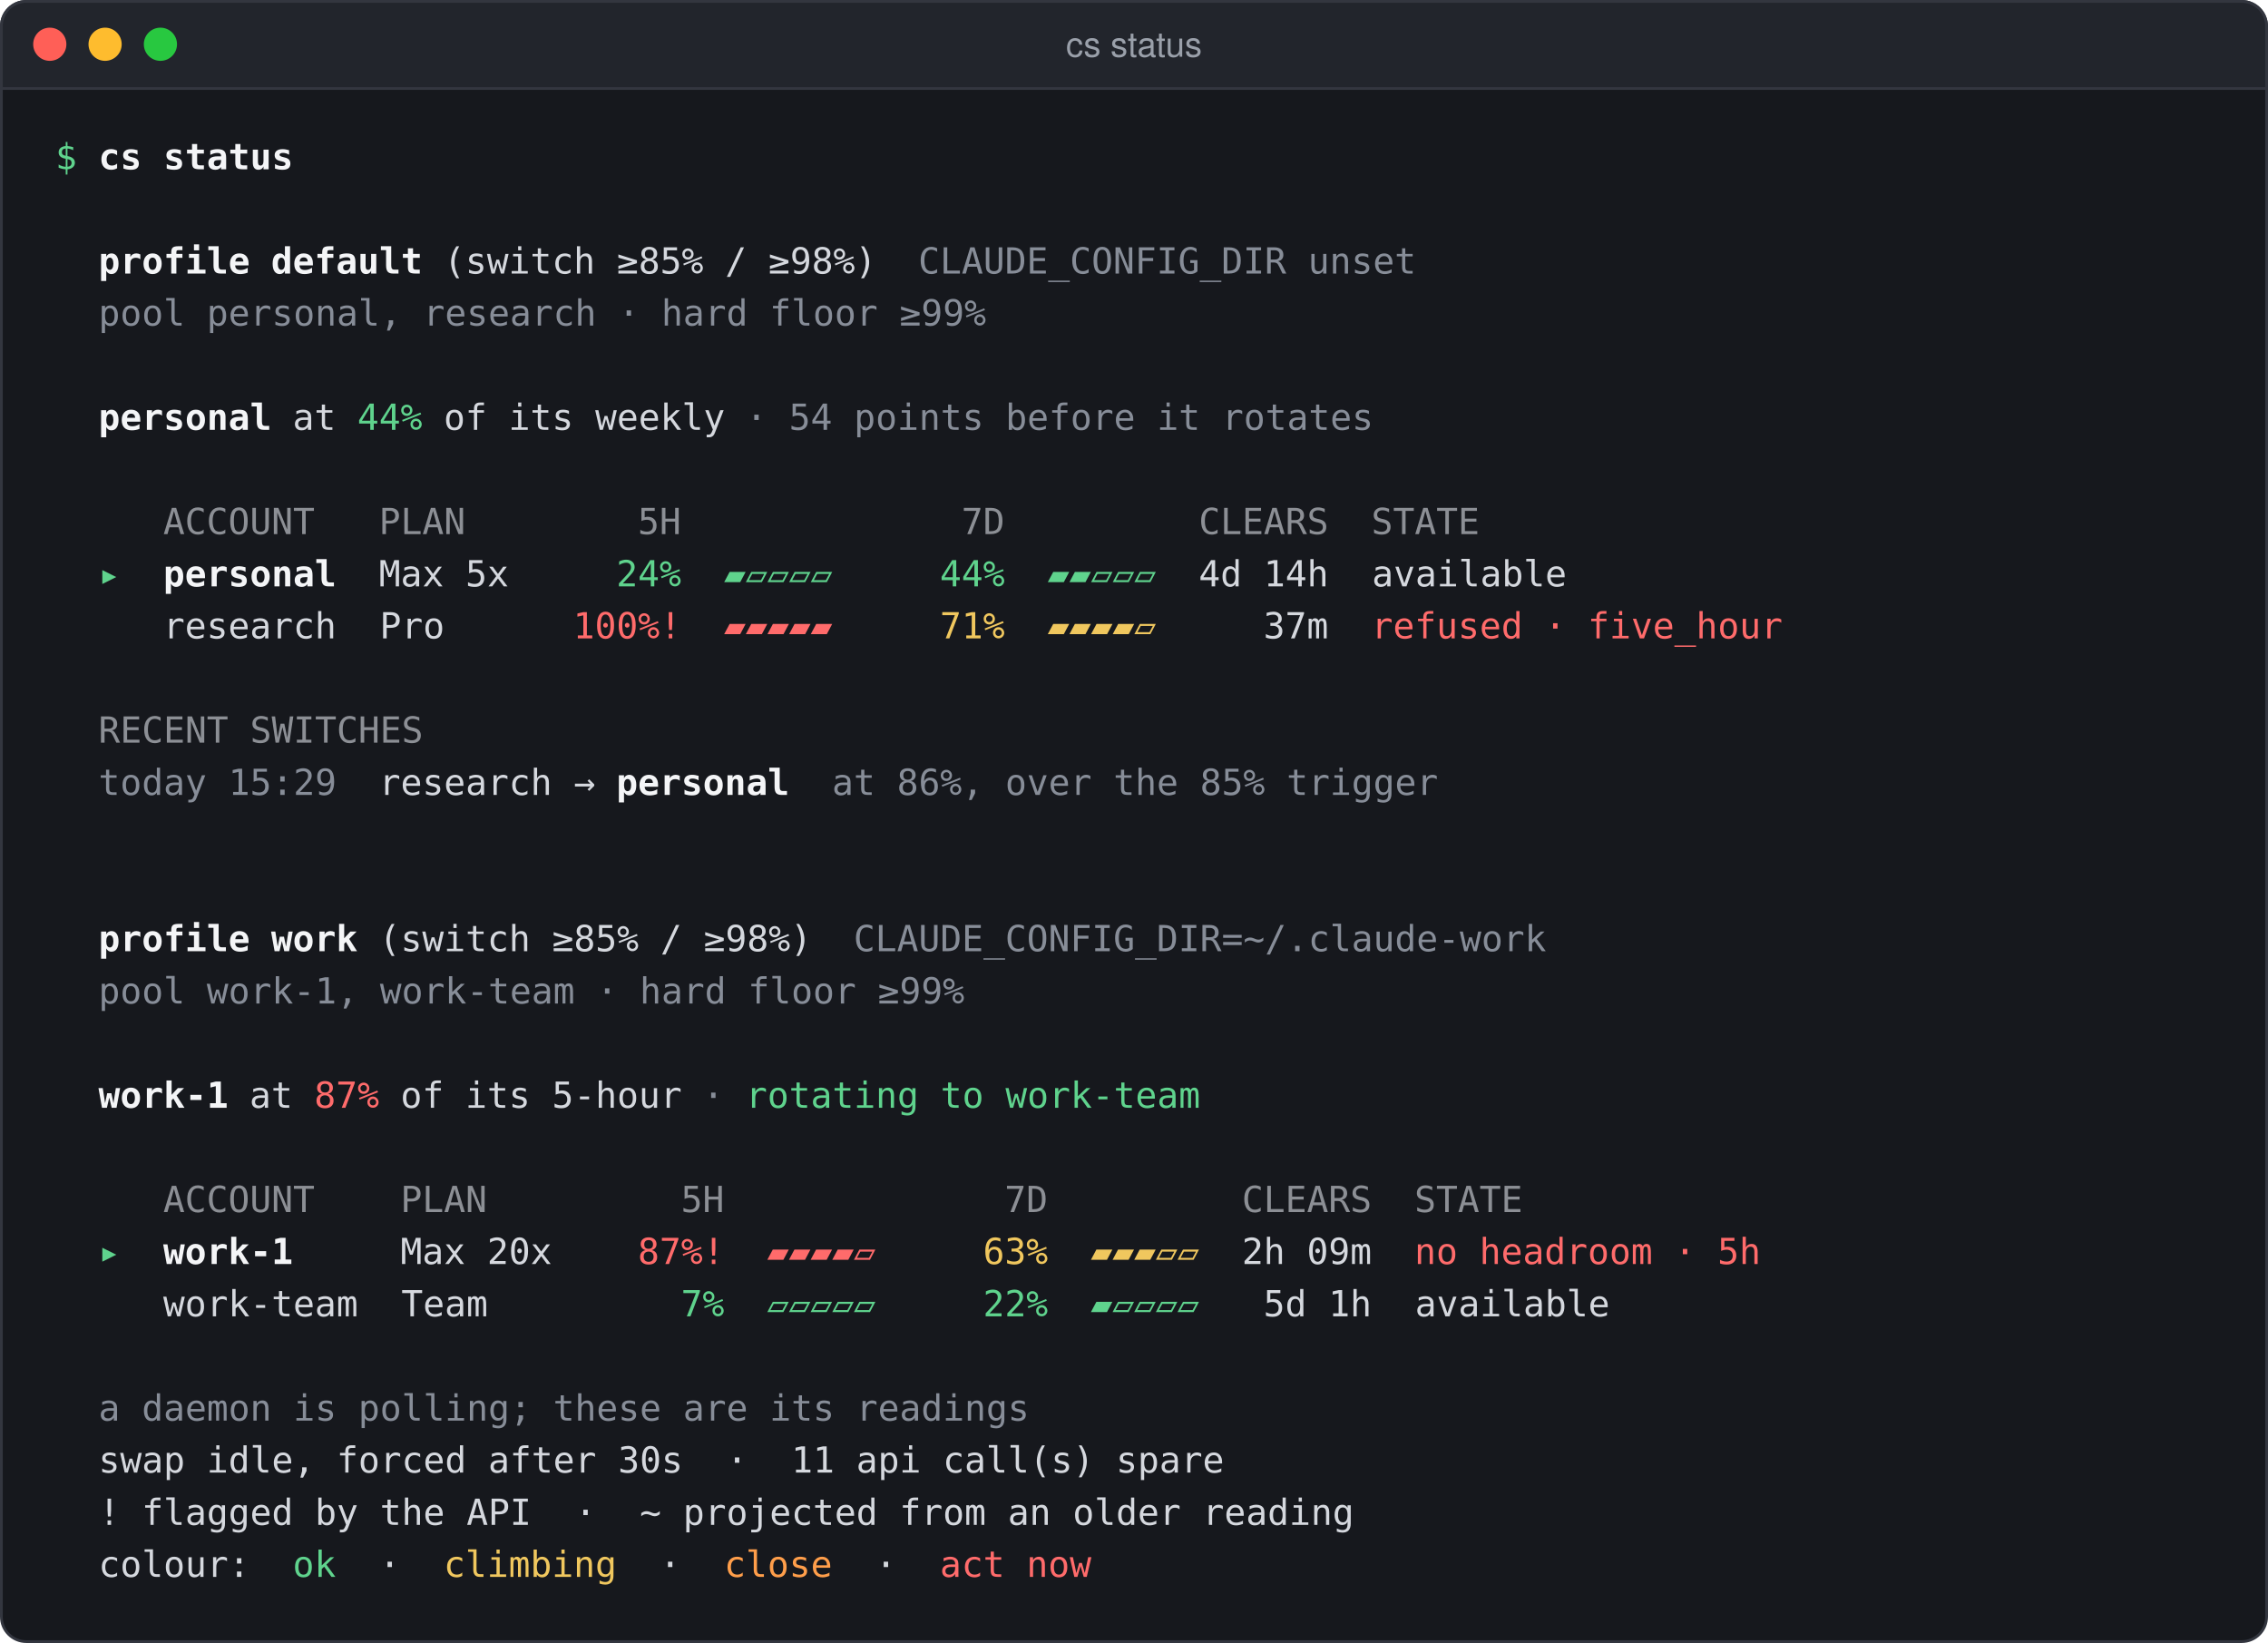
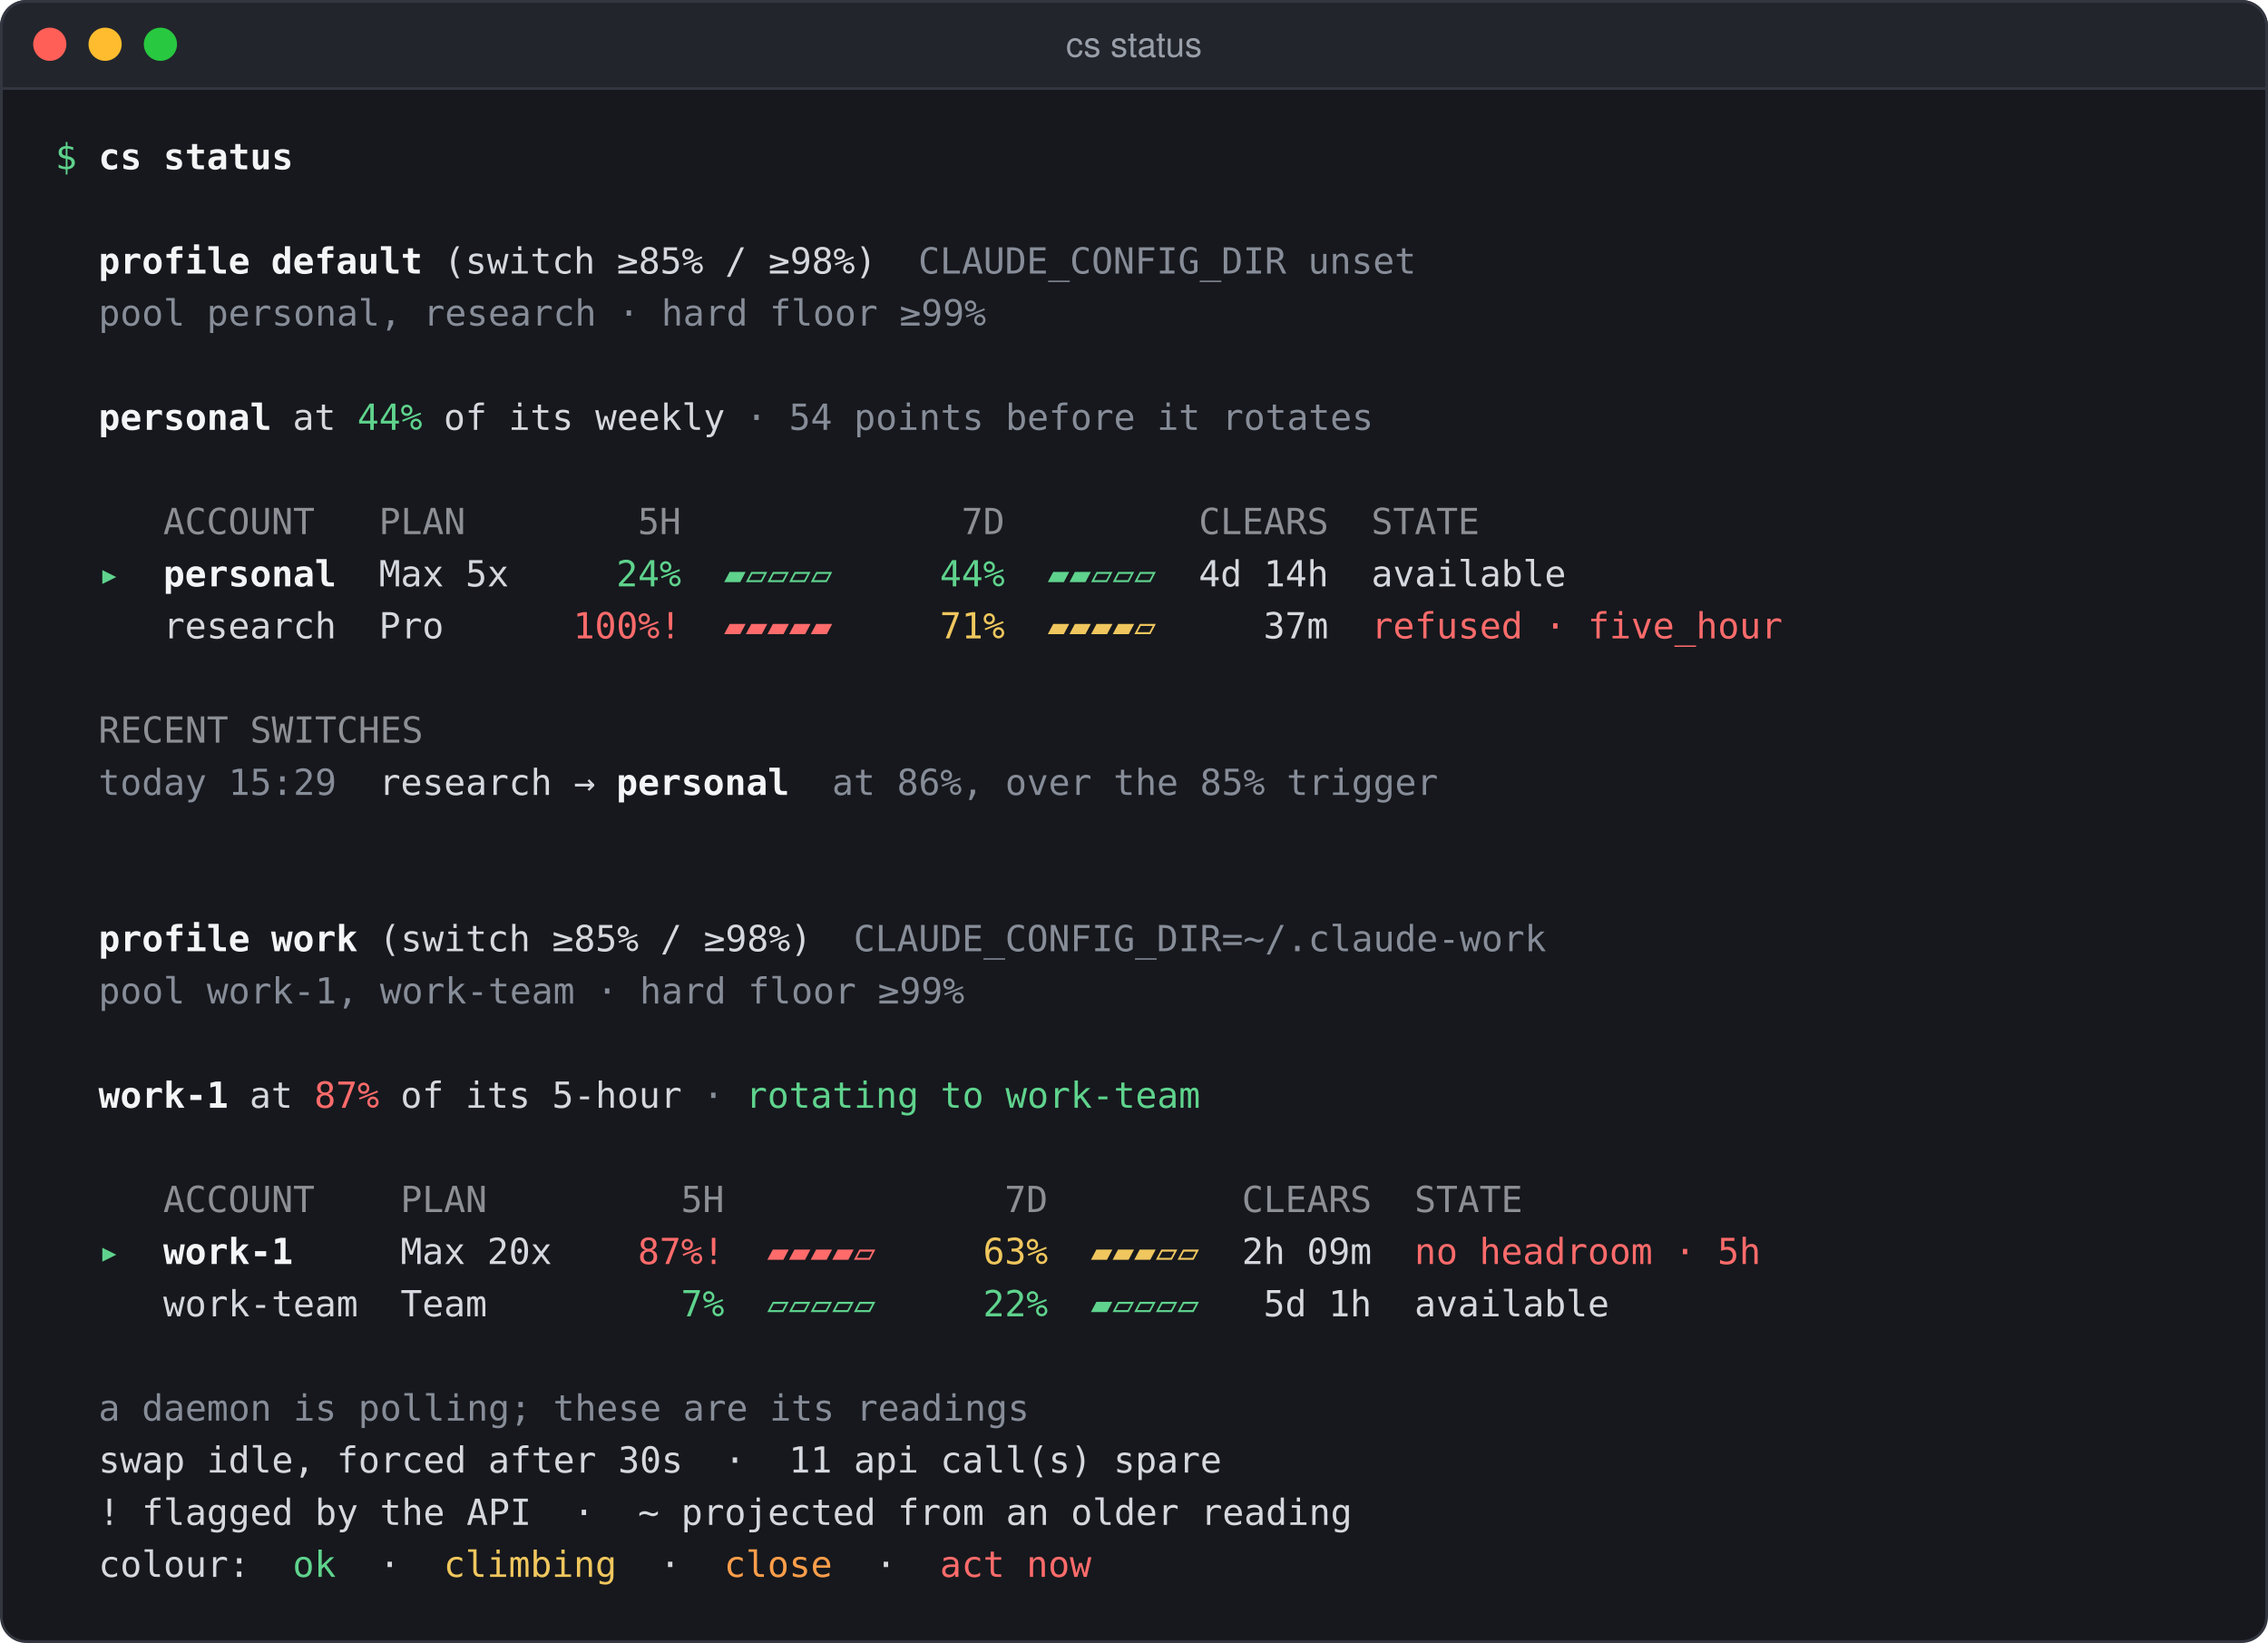
<svg xmlns="http://www.w3.org/2000/svg" width="820" height="594" viewBox="0 0 820 594" role="img" aria-label="cs status">
  <rect x="0.5" y="0.5" width="819" height="593" rx="9" fill="#16181d" stroke="#33363f" />
  <path d="M0.5 32 V9.5 a9 9 0 0 1 9 -9 H810.5 a9 9 0 0 1 9 9 V32 Z" fill="#22252c" stroke="#33363f" />
  <circle cx="18" cy="16.0" r="6" fill="#ff5f57" />
  <circle cx="38" cy="16.0" r="6" fill="#febc2e" />
  <circle cx="58" cy="16.0" r="6" fill="#28c840" />
  <text x="410.0" y="20.5" text-anchor="middle" fill="#9aa0aa" font-family="-apple-system, BlinkMacSystemFont, Segoe UI, Helvetica, Arial, sans-serif" font-size="12.5">cs status</text>
  <g font-family="ui-monospace, SFMono-Regular, Menlo, Consolas, 'DejaVu Sans Mono', 'Liberation Mono', monospace" font-size="13.0" fill="#d5d8de" xml:space="preserve">
    <text x="20.0" y="61.2" fill="#5fd38d" textLength="7.8" lengthAdjust="spacingAndGlyphs">$</text>
    <text x="35.6" y="61.2" fill="#f4f5f7" font-weight="700" textLength="70.2" lengthAdjust="spacingAndGlyphs">cs status</text>
    <text x="35.6" y="98.9" fill="#f4f5f7" font-weight="700" textLength="54.6" lengthAdjust="spacingAndGlyphs">profile</text>
    <text x="98.0" y="98.9" fill="#f4f5f7" font-weight="700" textLength="54.6" lengthAdjust="spacingAndGlyphs">default</text>
    <text x="160.4" y="98.9" textLength="156.0" lengthAdjust="spacingAndGlyphs">(switch ≥85% / ≥98%)</text>
    <text x="332.0" y="98.9" fill="#878d98" textLength="179.4" lengthAdjust="spacingAndGlyphs">CLAUDE_CONFIG_DIR unset</text>
    <text x="35.6" y="117.7" fill="#878d98" textLength="319.8" lengthAdjust="spacingAndGlyphs">pool personal, research · hard floor ≥99%</text>
    <text x="35.6" y="155.4" fill="#f4f5f7" font-weight="700" textLength="62.4" lengthAdjust="spacingAndGlyphs">personal</text>
    <text x="105.8" y="155.4" textLength="15.6" lengthAdjust="spacingAndGlyphs">at</text>
    <text x="129.2" y="155.4" fill="#5fd38d" textLength="23.4" lengthAdjust="spacingAndGlyphs">44%</text>
    <text x="160.4" y="155.4" textLength="101.4" lengthAdjust="spacingAndGlyphs">of its weekly</text>
    <text x="269.6" y="155.4" fill="#878d98" textLength="226.2" lengthAdjust="spacingAndGlyphs">· 54 points before it rotates</text>
    <text x="59.0" y="193.1" fill-opacity="0.62" textLength="54.6" lengthAdjust="spacingAndGlyphs">ACCOUNT</text>
    <text x="137.0" y="193.1" fill-opacity="0.62" textLength="31.2" lengthAdjust="spacingAndGlyphs">PLAN</text>
    <text x="230.6" y="193.1" fill-opacity="0.62" textLength="15.6" lengthAdjust="spacingAndGlyphs">5H</text>
    <text x="347.6" y="193.1" fill-opacity="0.62" textLength="15.6" lengthAdjust="spacingAndGlyphs">7D</text>
    <text x="433.4" y="193.1" fill-opacity="0.62" textLength="46.8" lengthAdjust="spacingAndGlyphs">CLEARS</text>
    <text x="495.8" y="193.1" fill-opacity="0.62" textLength="39.0" lengthAdjust="spacingAndGlyphs">STATE</text>
    <text x="35.6" y="212.0" fill="#5fd38d" textLength="7.8" lengthAdjust="spacingAndGlyphs">▸</text>
    <text x="59.0" y="212.0" fill="#f4f5f7" font-weight="700" textLength="62.4" lengthAdjust="spacingAndGlyphs">personal</text>
    <text x="137.0" y="212.0" textLength="46.8" lengthAdjust="spacingAndGlyphs">Max 5x</text>
    <text x="222.8" y="212.0" fill="#5fd38d" textLength="23.4" lengthAdjust="spacingAndGlyphs">24%</text>
    <text x="261.8" y="212.0" fill="#5fd38d" textLength="39.0" lengthAdjust="spacingAndGlyphs">▰▱▱▱▱</text>
    <text x="339.8" y="212.0" fill="#5fd38d" textLength="23.4" lengthAdjust="spacingAndGlyphs">44%</text>
    <text x="378.8" y="212.0" fill="#5fd38d" textLength="39.0" lengthAdjust="spacingAndGlyphs">▰▰▱▱▱</text>
-     <text x="433.4" y="212.0" textLength="132.6" lengthAdjust="spacingAndGlyphs">4d 14h  available</text>
-     <text x="59.0" y="230.8" textLength="101.4" lengthAdjust="spacingAndGlyphs">research  Pro</text>
+     <text x="433.4" y="212.0" textLength="46.8" lengthAdjust="spacingAndGlyphs">4d 14h</text>
+     <text x="495.8" y="212.0" textLength="70.2" lengthAdjust="spacingAndGlyphs">available</text>
+     <text x="59.0" y="230.8" textLength="62.4" lengthAdjust="spacingAndGlyphs">research</text>
+     <text x="137.0" y="230.8" textLength="23.4" lengthAdjust="spacingAndGlyphs">Pro</text>
    <text x="207.2" y="230.8" fill="#ff6b6b" textLength="39.0" lengthAdjust="spacingAndGlyphs">100%!</text>
    <text x="261.8" y="230.8" fill="#ff6b6b" textLength="39.0" lengthAdjust="spacingAndGlyphs">▰▰▰▰▰</text>
    <text x="339.8" y="230.8" fill="#f0c75e" textLength="23.4" lengthAdjust="spacingAndGlyphs">71%</text>
    <text x="378.8" y="230.8" fill="#f0c75e" textLength="39.0" lengthAdjust="spacingAndGlyphs">▰▰▰▰▱</text>
    <text x="456.8" y="230.8" textLength="23.4" lengthAdjust="spacingAndGlyphs">37m</text>
    <text x="495.8" y="230.8" fill="#ff6b6b" textLength="148.2" lengthAdjust="spacingAndGlyphs">refused · five_hour</text>
    <text x="35.6" y="268.5" fill-opacity="0.62" textLength="117.0" lengthAdjust="spacingAndGlyphs">RECENT SWITCHES</text>
    <text x="35.6" y="287.4" fill="#878d98" textLength="85.8" lengthAdjust="spacingAndGlyphs">today 15:29</text>
    <text x="137.0" y="287.4" textLength="78.0" lengthAdjust="spacingAndGlyphs">research →</text>
    <text x="222.8" y="287.4" fill="#f4f5f7" font-weight="700" textLength="62.4" lengthAdjust="spacingAndGlyphs">personal</text>
    <text x="300.8" y="287.4" fill="#878d98" textLength="218.4" lengthAdjust="spacingAndGlyphs">at 86%, over the 85% trigger</text>
    <text x="35.6" y="343.9" fill="#f4f5f7" font-weight="700" textLength="54.6" lengthAdjust="spacingAndGlyphs">profile</text>
    <text x="98.0" y="343.9" fill="#f4f5f7" font-weight="700" textLength="31.2" lengthAdjust="spacingAndGlyphs">work</text>
    <text x="137.0" y="343.9" textLength="156.0" lengthAdjust="spacingAndGlyphs">(switch ≥85% / ≥98%)</text>
    <text x="308.6" y="343.9" fill="#878d98" textLength="249.6" lengthAdjust="spacingAndGlyphs">CLAUDE_CONFIG_DIR=~/.claude-work</text>
    <text x="35.6" y="362.8" fill="#878d98" textLength="312.0" lengthAdjust="spacingAndGlyphs">pool work-1, work-team · hard floor ≥99%</text>
    <text x="35.6" y="400.5" fill="#f4f5f7" font-weight="700" textLength="46.8" lengthAdjust="spacingAndGlyphs">work-1</text>
    <text x="90.2" y="400.5" textLength="15.6" lengthAdjust="spacingAndGlyphs">at</text>
    <text x="113.6" y="400.5" fill="#ff6b6b" textLength="23.4" lengthAdjust="spacingAndGlyphs">87%</text>
    <text x="144.8" y="400.5" textLength="101.4" lengthAdjust="spacingAndGlyphs">of its 5-hour</text>
    <text x="254.0" y="400.5" fill="#878d98" textLength="7.8" lengthAdjust="spacingAndGlyphs">·</text>
    <text x="269.6" y="400.5" fill="#5fd38d" textLength="163.8" lengthAdjust="spacingAndGlyphs">rotating to work-team</text>
    <text x="59.0" y="438.2" fill-opacity="0.62" textLength="54.6" lengthAdjust="spacingAndGlyphs">ACCOUNT</text>
    <text x="144.8" y="438.2" fill-opacity="0.62" textLength="31.2" lengthAdjust="spacingAndGlyphs">PLAN</text>
    <text x="246.2" y="438.2" fill-opacity="0.62" textLength="15.6" lengthAdjust="spacingAndGlyphs">5H</text>
    <text x="363.2" y="438.2" fill-opacity="0.62" textLength="15.6" lengthAdjust="spacingAndGlyphs">7D</text>
    <text x="449.0" y="438.2" fill-opacity="0.62" textLength="46.8" lengthAdjust="spacingAndGlyphs">CLEARS</text>
    <text x="511.4" y="438.2" fill-opacity="0.62" textLength="39.0" lengthAdjust="spacingAndGlyphs">STATE</text>
    <text x="35.6" y="457.0" fill="#5fd38d" textLength="7.8" lengthAdjust="spacingAndGlyphs">▸</text>
    <text x="59.0" y="457.0" fill="#f4f5f7" font-weight="700" textLength="46.8" lengthAdjust="spacingAndGlyphs">work-1</text>
    <text x="144.8" y="457.0" textLength="54.6" lengthAdjust="spacingAndGlyphs">Max 20x</text>
    <text x="230.6" y="457.0" fill="#ff6b6b" textLength="31.2" lengthAdjust="spacingAndGlyphs">87%!</text>
    <text x="277.4" y="457.0" fill="#ff6b6b" textLength="39.0" lengthAdjust="spacingAndGlyphs">▰▰▰▰▱</text>
    <text x="355.4" y="457.0" fill="#f0c75e" textLength="23.4" lengthAdjust="spacingAndGlyphs">63%</text>
    <text x="394.4" y="457.0" fill="#f0c75e" textLength="39.0" lengthAdjust="spacingAndGlyphs">▰▰▰▱▱</text>
    <text x="449.0" y="457.0" textLength="46.8" lengthAdjust="spacingAndGlyphs">2h 09m</text>
    <text x="511.4" y="457.0" fill="#ff6b6b" textLength="124.8" lengthAdjust="spacingAndGlyphs">no headroom · 5h</text>
-     <text x="59.0" y="475.9" textLength="117.0" lengthAdjust="spacingAndGlyphs">work-team  Team</text>
+     <text x="59.0" y="475.9" textLength="70.2" lengthAdjust="spacingAndGlyphs">work-team</text>
+     <text x="144.8" y="475.9" textLength="31.2" lengthAdjust="spacingAndGlyphs">Team</text>
    <text x="246.2" y="475.9" fill="#5fd38d" textLength="15.6" lengthAdjust="spacingAndGlyphs">7%</text>
    <text x="277.4" y="475.9" fill="#5fd38d" textLength="39.0" lengthAdjust="spacingAndGlyphs">▱▱▱▱▱</text>
    <text x="355.4" y="475.9" fill="#5fd38d" textLength="23.4" lengthAdjust="spacingAndGlyphs">22%</text>
    <text x="394.4" y="475.9" fill="#5fd38d" textLength="39.0" lengthAdjust="spacingAndGlyphs">▰▱▱▱▱</text>
-     <text x="456.8" y="475.9" textLength="124.8" lengthAdjust="spacingAndGlyphs">5d 1h  available</text>
+     <text x="456.8" y="475.9" textLength="39.0" lengthAdjust="spacingAndGlyphs">5d 1h</text>
+     <text x="511.4" y="475.9" textLength="70.2" lengthAdjust="spacingAndGlyphs">available</text>
    <text x="35.6" y="513.6" fill="#878d98" textLength="335.4" lengthAdjust="spacingAndGlyphs">a daemon is polling; these are its readings</text>
-     <text x="35.6" y="532.4" textLength="405.6" lengthAdjust="spacingAndGlyphs">swap idle, forced after 30s  ·  11 api call(s) spare</text>
-     <text x="35.6" y="551.3" textLength="452.4" lengthAdjust="spacingAndGlyphs">! flagged by the API  ·  ~ projected from an older reading</text>
+     <text x="35.6" y="532.4" textLength="210.6" lengthAdjust="spacingAndGlyphs">swap idle, forced after 30s</text>
+     <text x="261.8" y="532.4" textLength="7.8" lengthAdjust="spacingAndGlyphs">·</text>
+     <text x="285.2" y="532.4" textLength="156.0" lengthAdjust="spacingAndGlyphs">11 api call(s) spare</text>
+     <text x="35.6" y="551.3" textLength="156.0" lengthAdjust="spacingAndGlyphs">! flagged by the API</text>
+     <text x="207.2" y="551.3" textLength="7.8" lengthAdjust="spacingAndGlyphs">·</text>
+     <text x="230.6" y="551.3" textLength="257.4" lengthAdjust="spacingAndGlyphs">~ projected from an older reading</text>
    <text x="35.6" y="570.1" textLength="54.6" lengthAdjust="spacingAndGlyphs">colour:</text>
    <text x="105.8" y="570.1" fill="#5fd38d" textLength="15.6" lengthAdjust="spacingAndGlyphs">ok</text>
    <text x="137.0" y="570.1" textLength="7.8" lengthAdjust="spacingAndGlyphs">·</text>
    <text x="160.4" y="570.1" fill="#f0c75e" textLength="62.4" lengthAdjust="spacingAndGlyphs">climbing</text>
    <text x="238.4" y="570.1" textLength="7.8" lengthAdjust="spacingAndGlyphs">·</text>
    <text x="261.8" y="570.1" fill="#ff9e4a" textLength="39.0" lengthAdjust="spacingAndGlyphs">close</text>
    <text x="316.4" y="570.1" textLength="7.8" lengthAdjust="spacingAndGlyphs">·</text>
    <text x="339.8" y="570.1" fill="#ff6b6b" textLength="54.6" lengthAdjust="spacingAndGlyphs">act now</text>
  </g>
</svg>
